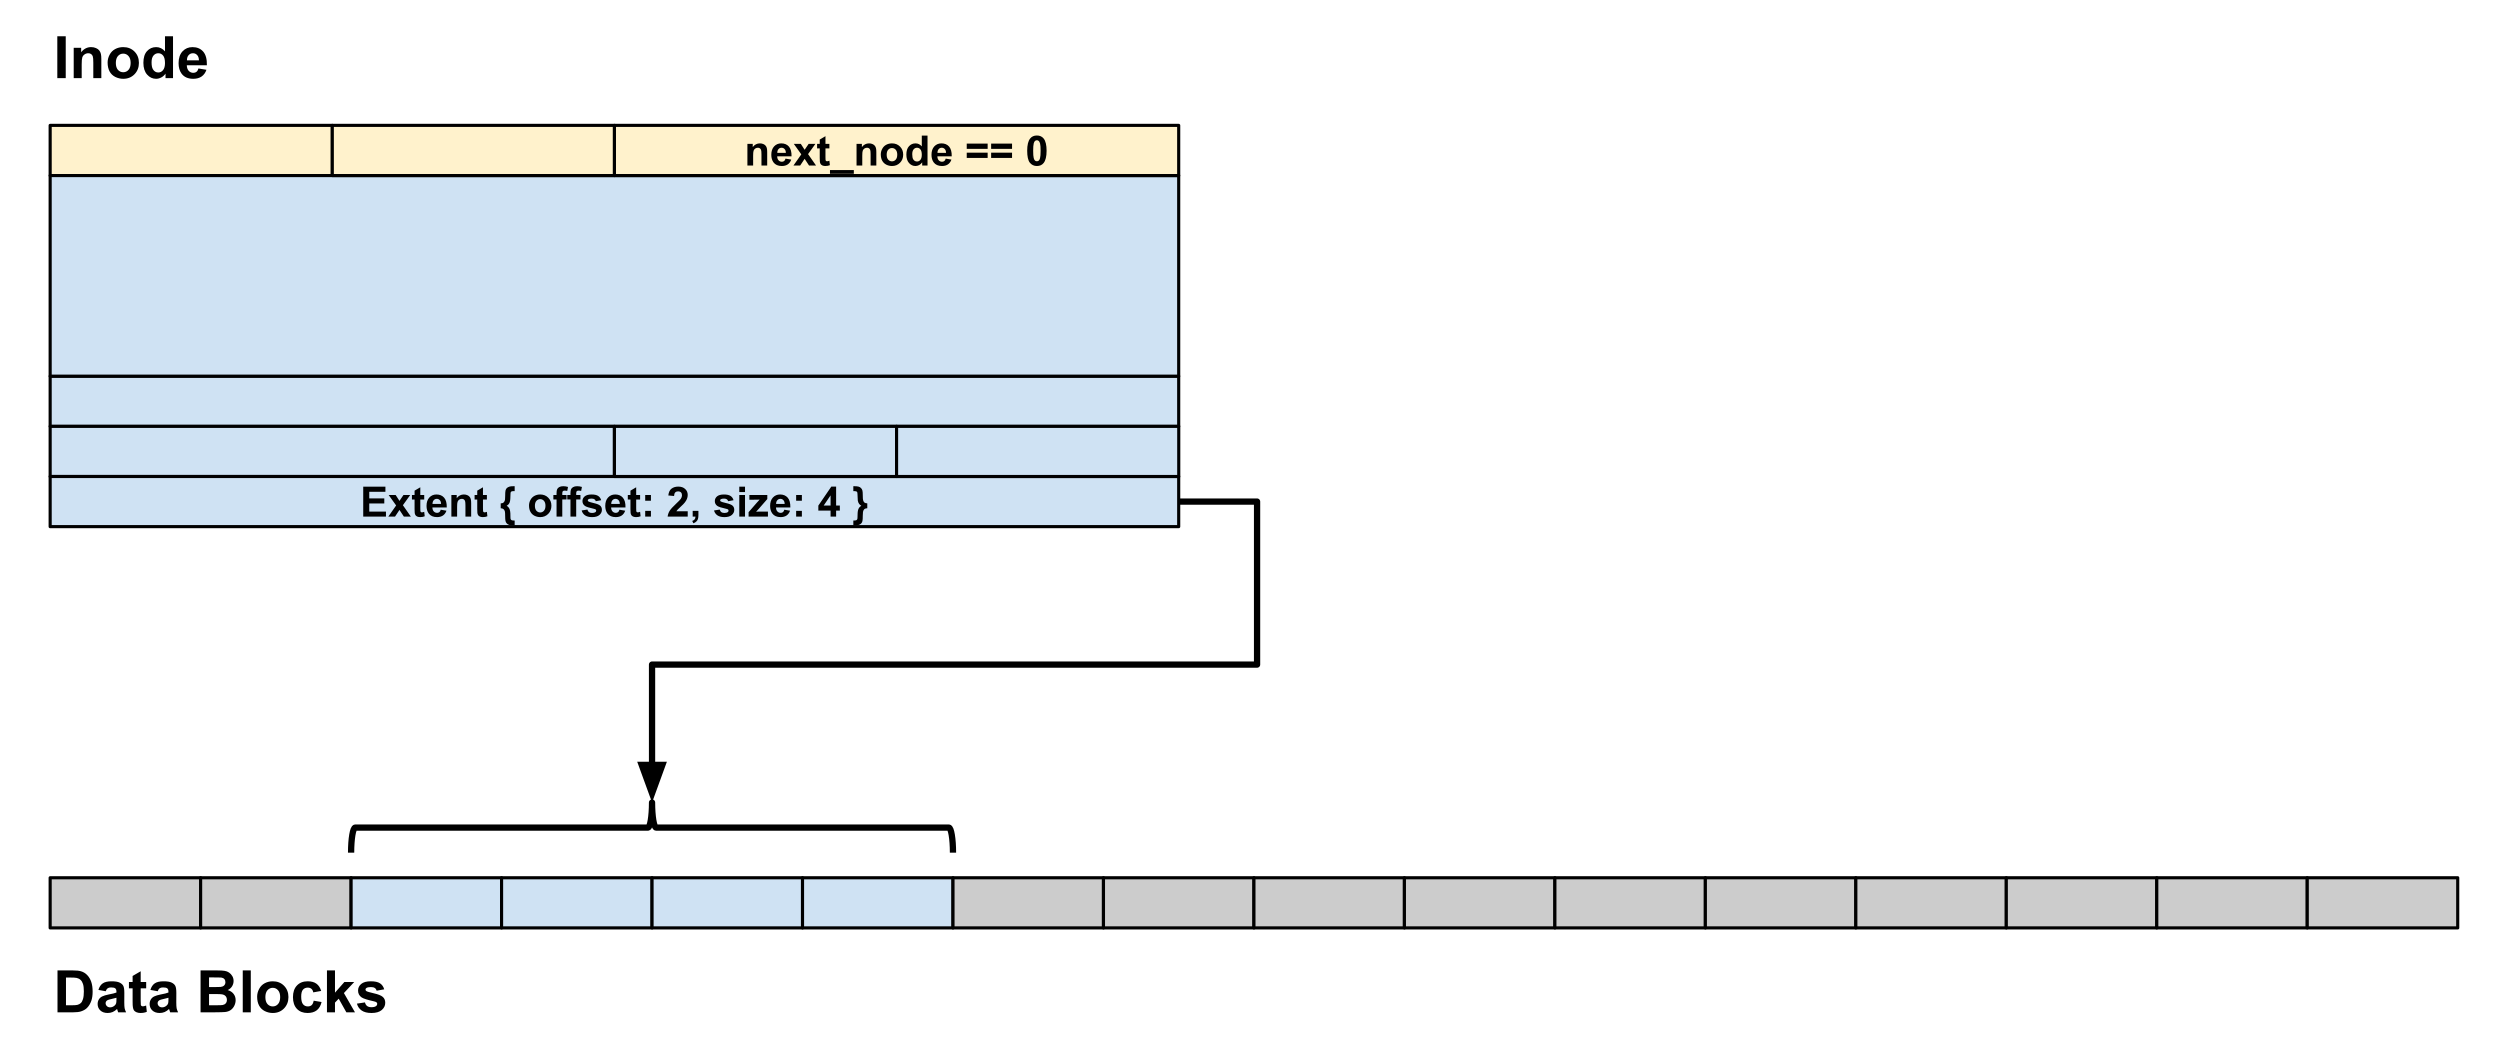
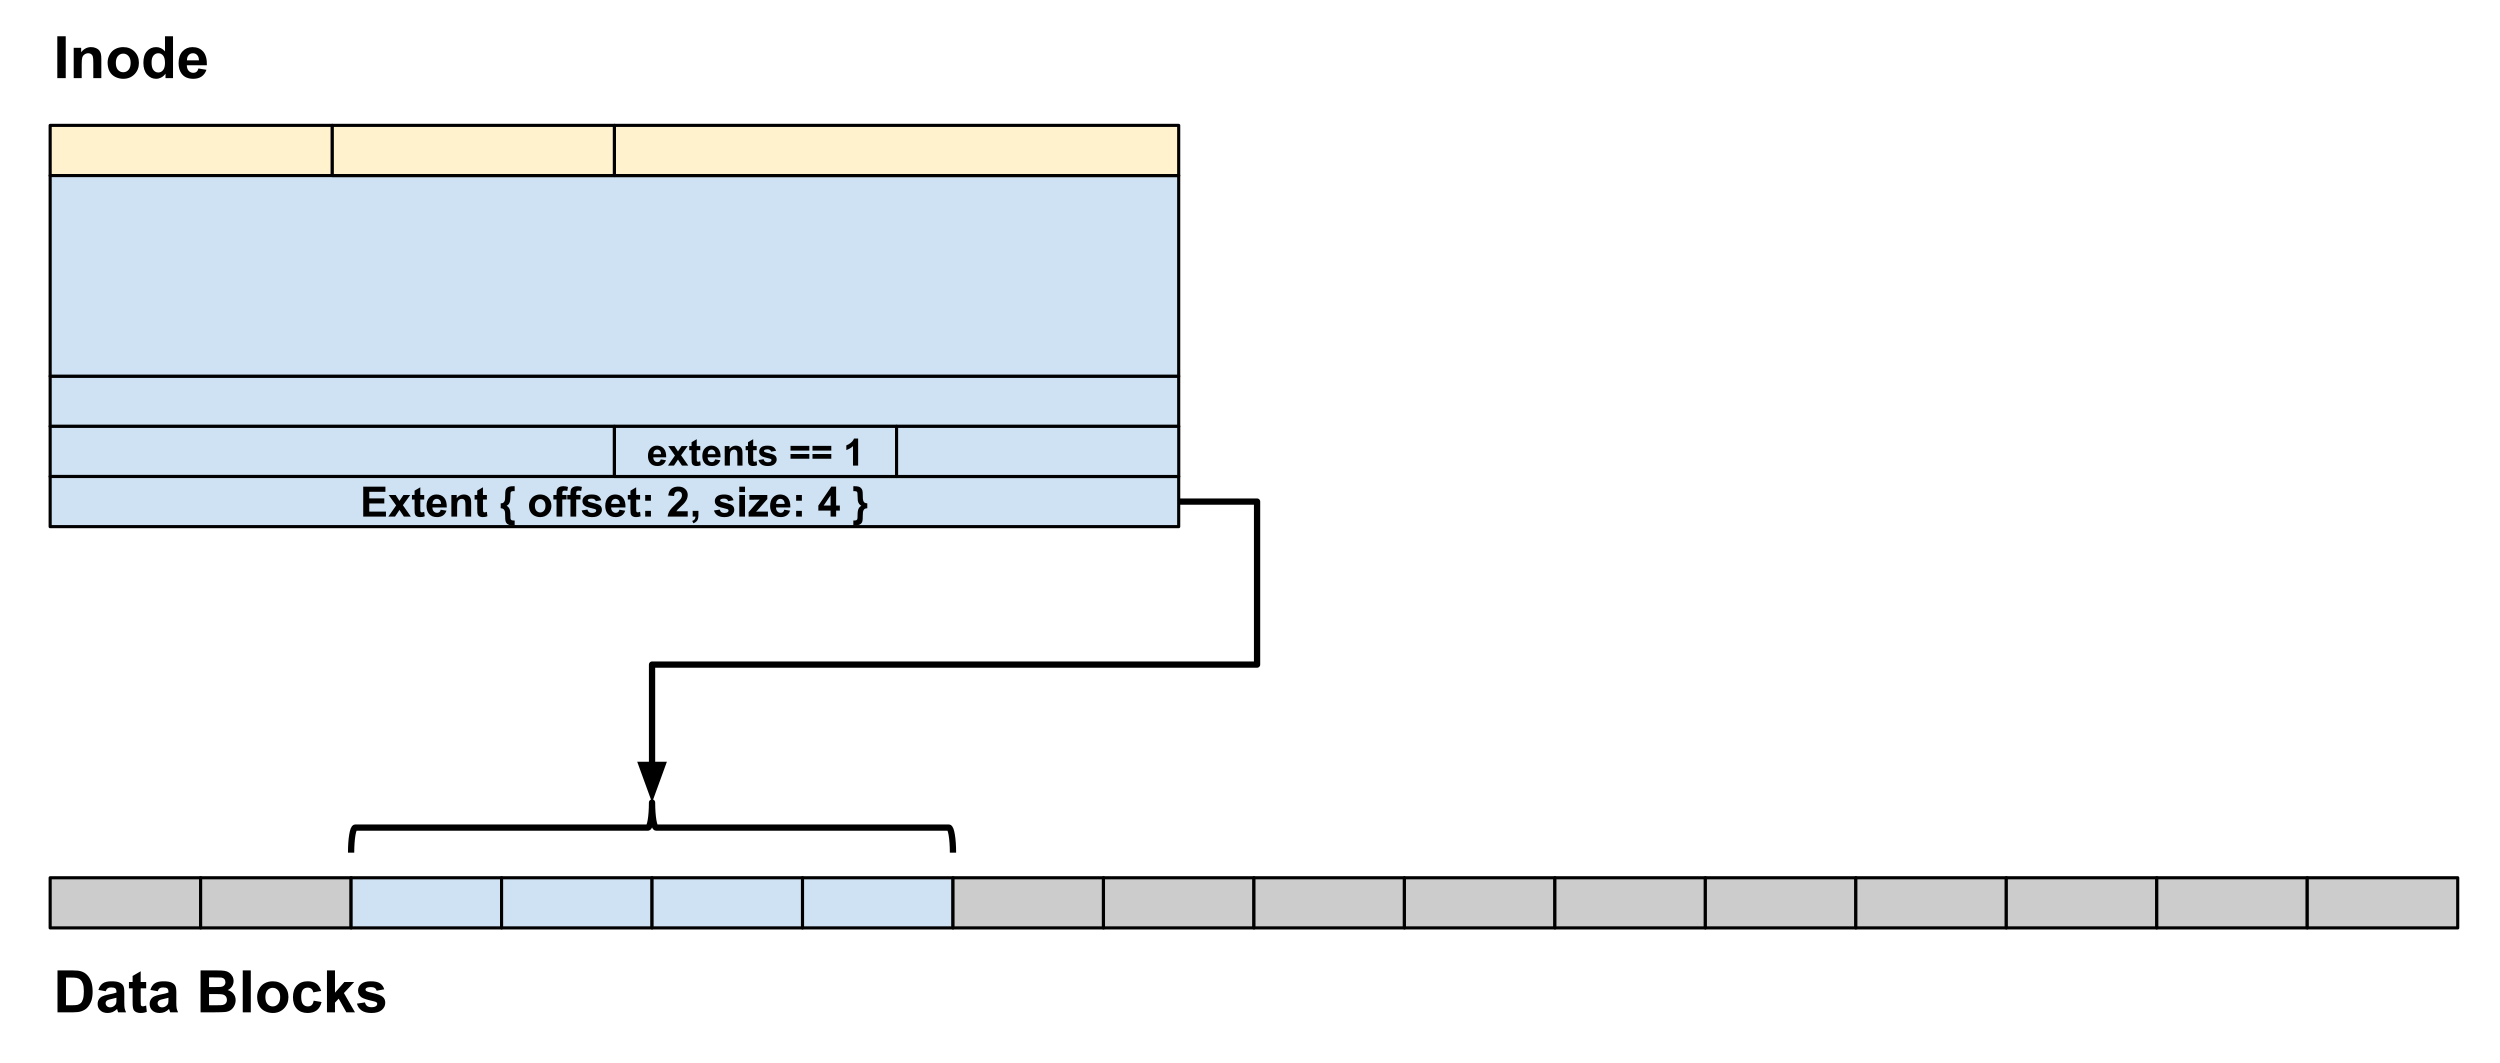
<svg xmlns="http://www.w3.org/2000/svg" version="1.1" viewBox="0.0 0.0 797.488 338.906" fill="none" stroke="none" stroke-linecap="square" stroke-miterlimit="10">
  <clipPath id="p.0">
    <path d="m0 0l797.488 0l0 338.906l-797.488 0l0 -338.906z" clip-rule="nonzero" />
  </clipPath>
  <g clip-path="url(#p.0)">
    <path fill="#000000" fill-opacity="0.0" d="m0 0l797.488 0l0 338.906l-797.488 0z" fill-rule="evenodd" />
    <path fill="#fff2cc" d="m16.0 40.0l90.016 0l0 16.0l-90.016 0z" fill-rule="evenodd" />
    <path stroke="#000000" stroke-width="1.0" stroke-linejoin="round" stroke-linecap="butt" d="m16.0 40.0l90.016 0l0 16.0l-90.016 0z" fill-rule="evenodd" />
    <path fill="#cfe2f3" d="m16.0 120.0l360.0 0l0 16.0l-360.0 0z" fill-rule="evenodd" />
    <path stroke="#000000" stroke-width="1.0" stroke-linejoin="round" stroke-linecap="butt" d="m16.0 120.0l360.0 0l0 16.0l-360.0 0z" fill-rule="evenodd" />
    <path fill="#cfe2f3" d="m16.0 56.0l360.0 0l0 64.0l-360.0 0z" fill-rule="evenodd" />
    <path stroke="#000000" stroke-width="1.0" stroke-linejoin="round" stroke-linecap="butt" d="m16.0 56.0l360.0 0l0 64.0l-360.0 0z" fill-rule="evenodd" />
    <path fill="#cfe2f3" d="m16.0 136.0l180.0 0l0 16.0l-180.0 0z" fill-rule="evenodd" />
    <path stroke="#000000" stroke-width="1.0" stroke-linejoin="round" stroke-linecap="butt" d="m16.0 136.0l180.0 0l0 16.0l-180.0 0z" fill-rule="evenodd" />
    <path fill="#cfe2f3" d="m16.0 152.0l360.0 0l0 16.0l-360.0 0z" fill-rule="evenodd" />
    <path stroke="#000000" stroke-width="1.0" stroke-linejoin="round" stroke-linecap="butt" d="m16.0 152.0l360.0 0l0 16.0l-360.0 0z" fill-rule="evenodd" />
    <path fill="#000000" d="m115.868 164.8l0 -9.547l7.078 0l0 1.625l-5.156 0l0 2.109l4.797 0l0 1.609l-4.797 0l0 2.594l5.328 0l0 1.609l-7.25 0zm7.999 0l2.5 -3.562l-2.391 -3.344l2.234 0l1.219 1.891l1.281 -1.891l2.156 0l-2.344 3.266l2.547 3.641l-2.234 0l-1.406 -2.141l-1.422 2.141l-2.141 0zm11.459 -6.906l0 1.453l-1.25 0l0 2.781q0 0.844 0.031 0.984q0.047 0.141 0.172 0.234q0.125 0.094 0.312 0.094q0.25 0 0.734 -0.172l0.156 1.422q-0.641 0.266 -1.453 0.266q-0.484 0 -0.891 -0.156q-0.391 -0.172 -0.578 -0.438q-0.188 -0.266 -0.266 -0.719q-0.047 -0.312 -0.047 -1.281l0 -3.016l-0.844 0l0 -1.453l0.844 0l0 -1.375l1.828 -1.078l0 2.453l1.25 0zm5.266 4.703l1.828 0.312q-0.344 1.0 -1.109 1.531q-0.766 0.516 -1.891 0.516q-1.812 0 -2.672 -1.172q-0.688 -0.953 -0.688 -2.391q0 -1.719 0.891 -2.688q0.906 -0.969 2.281 -0.969q1.547 0 2.438 1.016q0.891 1.016 0.844 3.125l-4.578 0q0.016 0.812 0.438 1.266q0.422 0.453 1.062 0.453q0.422 0 0.719 -0.234q0.297 -0.234 0.438 -0.766zm0.109 -1.844q-0.016 -0.797 -0.406 -1.203q-0.391 -0.422 -0.953 -0.422q-0.594 0 -0.984 0.438q-0.391 0.438 -0.391 1.188l2.734 0zm9.6 4.047l-1.828 0l0 -3.531q0 -1.109 -0.125 -1.438q-0.109 -0.328 -0.375 -0.516q-0.266 -0.188 -0.641 -0.188q-0.469 0 -0.859 0.266q-0.375 0.266 -0.516 0.703q-0.141 0.422 -0.141 1.578l0 3.125l-1.828 0l0 -6.906l1.703 0l0 1.016q0.906 -1.172 2.281 -1.172q0.609 0 1.109 0.219q0.5 0.219 0.75 0.562q0.266 0.328 0.359 0.766q0.109 0.422 0.109 1.219l0 4.297zm5.016 -6.906l0 1.453l-1.25 0l0 2.781q0 0.844 0.031 0.984q0.047 0.141 0.172 0.234q0.125 0.094 0.312 0.094q0.25 0 0.734 -0.172l0.156 1.422q-0.641 0.266 -1.453 0.266q-0.484 0 -0.891 -0.156q-0.391 -0.172 -0.578 -0.438q-0.188 -0.266 -0.266 -0.719q-0.047 -0.312 -0.047 -1.281l0 -3.016l-0.844 0l0 -1.453l0.844 0l0 -1.375l1.828 -1.078l0 2.453l1.25 0zm4.407 4.234l0 -1.562q0.469 -0.016 0.703 -0.125q0.25 -0.125 0.422 -0.406q0.188 -0.281 0.25 -0.688q0.047 -0.312 0.047 -1.094q0 -1.266 0.109 -1.766q0.125 -0.5 0.422 -0.797q0.312 -0.297 0.906 -0.484q0.391 -0.109 1.25 -0.109l0.344 0l0 1.562q-0.719 0 -0.938 0.078q-0.203 0.078 -0.297 0.25q-0.094 0.156 -0.094 0.562q0 0.406 -0.062 1.562q-0.031 0.641 -0.172 1.047q-0.125 0.391 -0.344 0.656q-0.203 0.25 -0.641 0.531q0.375 0.219 0.609 0.516q0.25 0.297 0.375 0.719q0.141 0.422 0.188 1.141q0.031 1.078 0.031 1.375q0 0.438 0.109 0.594q0.109 0.172 0.312 0.266q0.219 0.094 0.922 0.094l0 1.562l-0.344 0q-0.875 0 -1.344 -0.141q-0.469 -0.141 -0.797 -0.469q-0.328 -0.328 -0.438 -0.812q-0.109 -0.469 -0.109 -1.5q0 -1.203 -0.094 -1.562q-0.156 -0.516 -0.453 -0.734q-0.281 -0.234 -0.875 -0.266zm9.03 -0.875q0 -0.922 0.453 -1.766q0.453 -0.859 1.266 -1.297q0.828 -0.453 1.844 -0.453q1.562 0 2.562 1.016q1.016 1.016 1.016 2.578q0 1.562 -1.016 2.594q-1.016 1.031 -2.547 1.031q-0.953 0 -1.812 -0.422q-0.859 -0.438 -1.312 -1.266q-0.453 -0.828 -0.453 -2.016zm1.875 0.094q0 1.031 0.484 1.578q0.5 0.547 1.203 0.547q0.719 0 1.203 -0.547q0.484 -0.547 0.484 -1.594q0 -1.016 -0.484 -1.562q-0.484 -0.547 -1.203 -0.547q-0.703 0 -1.203 0.547q-0.484 0.547 -0.484 1.578zm5.891 -3.453l1.016 0l0 -0.531q0 -0.859 0.188 -1.281q0.188 -0.438 0.672 -0.703q0.5 -0.281 1.266 -0.281q0.781 0 1.531 0.234l-0.25 1.281q-0.438 -0.109 -0.844 -0.109q-0.391 0 -0.562 0.188q-0.172 0.188 -0.172 0.703l0 0.5l1.359 0l0 1.438l-1.359 0l0 5.469l-1.828 0l0 -5.469l-1.016 0l0 -1.438zm4.438 0l1.016 0l0 -0.531q0 -0.859 0.188 -1.281q0.188 -0.438 0.672 -0.703q0.5 -0.281 1.266 -0.281q0.781 0 1.531 0.234l-0.25 1.281q-0.438 -0.109 -0.844 -0.109q-0.391 0 -0.562 0.188q-0.172 0.188 -0.172 0.703l0 0.5l1.359 0l0 1.438l-1.359 0l0 5.469l-1.828 0l0 -5.469l-1.016 0l0 -1.438zm4.595 4.938l1.828 -0.281q0.125 0.531 0.484 0.812q0.359 0.266 1.0 0.266q0.703 0 1.062 -0.25q0.25 -0.188 0.25 -0.484q0 -0.219 -0.141 -0.359q-0.125 -0.125 -0.609 -0.234q-2.203 -0.484 -2.797 -0.891q-0.828 -0.562 -0.828 -1.562q0 -0.891 0.703 -1.5q0.719 -0.609 2.203 -0.609q1.422 0 2.109 0.469q0.703 0.453 0.953 1.359l-1.719 0.312q-0.109 -0.406 -0.422 -0.609q-0.312 -0.219 -0.891 -0.219q-0.719 0 -1.031 0.203q-0.203 0.141 -0.203 0.359q0 0.203 0.188 0.344q0.234 0.172 1.688 0.516q1.469 0.328 2.062 0.812q0.562 0.484 0.562 1.359q0 0.953 -0.797 1.641q-0.781 0.672 -2.344 0.672q-1.406 0 -2.234 -0.562q-0.828 -0.578 -1.078 -1.562zm12.053 -0.234l1.828 0.312q-0.344 1.0 -1.109 1.531q-0.766 0.516 -1.891 0.516q-1.812 0 -2.672 -1.172q-0.688 -0.953 -0.688 -2.391q0 -1.719 0.891 -2.688q0.906 -0.969 2.281 -0.969q1.547 0 2.438 1.016q0.891 1.016 0.844 3.125l-4.578 0q0.016 0.812 0.438 1.266q0.422 0.453 1.062 0.453q0.422 0 0.719 -0.234q0.297 -0.234 0.438 -0.766zm0.109 -1.844q-0.016 -0.797 -0.406 -1.203q-0.391 -0.422 -0.953 -0.422q-0.594 0 -0.984 0.438q-0.391 0.438 -0.391 1.188l2.734 0zm6.475 -2.859l0 1.453l-1.25 0l0 2.781q0 0.844 0.031 0.984q0.047 0.141 0.172 0.234q0.125 0.094 0.312 0.094q0.25 0 0.734 -0.172l0.156 1.422q-0.641 0.266 -1.453 0.266q-0.484 0 -0.891 -0.156q-0.391 -0.172 -0.578 -0.438q-0.188 -0.266 -0.266 -0.719q-0.047 -0.312 -0.047 -1.281l0 -3.016l-0.844 0l0 -1.453l0.844 0l0 -1.375l1.828 -1.078l0 2.453l1.25 0zm1.626 1.828l0 -1.828l1.828 0l0 1.828l-1.828 0zm0 5.078l0 -1.828l1.828 0l0 1.828l-1.828 0zm13.563 -1.703l0 1.703l-6.406 0q0.109 -0.969 0.625 -1.828q0.531 -0.859 2.062 -2.281q1.234 -1.156 1.516 -1.562q0.375 -0.562 0.375 -1.125q0 -0.609 -0.328 -0.938q-0.328 -0.328 -0.906 -0.328q-0.578 0 -0.922 0.344q-0.328 0.344 -0.375 1.141l-1.828 -0.172q0.156 -1.516 1.016 -2.172q0.859 -0.656 2.156 -0.656q1.406 0 2.203 0.766q0.812 0.75 0.812 1.891q0 0.641 -0.234 1.234q-0.219 0.578 -0.719 1.203q-0.328 0.438 -1.203 1.234q-0.859 0.781 -1.094 1.047q-0.234 0.25 -0.375 0.5l3.625 0zm1.584 -0.125l1.828 0l0 1.312q0 0.781 -0.141 1.234q-0.125 0.469 -0.516 0.828q-0.375 0.375 -0.953 0.578l-0.359 -0.75q0.547 -0.188 0.781 -0.516q0.234 -0.312 0.25 -0.859l-0.891 0l0 -1.828zm6.812 -0.141l1.828 -0.281q0.125 0.531 0.484 0.812q0.359 0.266 1.0 0.266q0.703 0 1.062 -0.25q0.25 -0.188 0.25 -0.484q0 -0.219 -0.141 -0.359q-0.125 -0.125 -0.609 -0.234q-2.203 -0.484 -2.797 -0.891q-0.828 -0.562 -0.828 -1.562q0 -0.891 0.703 -1.5q0.719 -0.609 2.203 -0.609q1.422 0 2.109 0.469q0.703 0.453 0.953 1.359l-1.719 0.312q-0.109 -0.406 -0.422 -0.609q-0.312 -0.219 -0.891 -0.219q-0.719 0 -1.031 0.203q-0.203 0.141 -0.203 0.359q0 0.203 0.188 0.344q0.234 0.172 1.688 0.516q1.469 0.328 2.062 0.812q0.562 0.484 0.562 1.359q0 0.953 -0.797 1.641q-0.781 0.672 -2.344 0.672q-1.406 0 -2.234 -0.562q-0.828 -0.578 -1.078 -1.562zm8.053 -5.875l0 -1.703l1.828 0l0 1.703l-1.828 0zm0 7.844l0 -6.906l1.828 0l0 6.906l-1.828 0zm2.969 0l0 -1.422l2.594 -2.984q0.641 -0.719 0.938 -1.031q-0.312 0.016 -0.828 0.031l-2.453 0.016l0 -1.516l5.719 0l0 1.297l-2.641 3.031l-0.938 1.016q0.766 -0.047 0.953 -0.047l2.828 0l0 1.609l-6.172 0zm11.398 -2.203l1.828 0.312q-0.344 1.0 -1.109 1.531q-0.766 0.516 -1.891 0.516q-1.812 0 -2.672 -1.172q-0.688 -0.953 -0.688 -2.391q0 -1.719 0.891 -2.688q0.906 -0.969 2.281 -0.969q1.547 0 2.438 1.016q0.891 1.016 0.844 3.125l-4.578 0q0.016 0.812 0.438 1.266q0.422 0.453 1.062 0.453q0.422 0 0.719 -0.234q0.297 -0.234 0.438 -0.766zm0.109 -1.844q-0.016 -0.797 -0.406 -1.203q-0.391 -0.422 -0.953 -0.422q-0.594 0 -0.984 0.438q-0.391 0.438 -0.391 1.188l2.734 0zm3.662 -1.031l0 -1.828l1.828 0l0 1.828l-1.828 0zm0 5.078l0 -1.828l1.828 0l0 1.828l-1.828 0zm10.985 0l0 -1.922l-3.906 0l0 -1.594l4.141 -6.062l1.531 0l0 6.047l1.188 0l0 1.609l-1.188 0l0 1.922l-1.766 0zm0 -3.531l0 -3.25l-2.203 3.25l2.203 0zm11.709 0.859q-0.484 0.031 -0.734 0.156q-0.234 0.109 -0.406 0.391q-0.172 0.266 -0.234 0.688q-0.062 0.312 -0.062 1.078q0 1.266 -0.109 1.766q-0.109 0.5 -0.422 0.797q-0.297 0.312 -0.891 0.484q-0.406 0.125 -1.25 0.125l-0.344 0l0 -1.562q0.688 0 0.906 -0.094q0.219 -0.094 0.312 -0.266q0.109 -0.156 0.109 -0.562q0 -0.391 0.047 -1.5q0.047 -0.688 0.188 -1.094q0.141 -0.406 0.375 -0.688q0.234 -0.281 0.609 -0.5q-0.484 -0.312 -0.703 -0.609q-0.312 -0.422 -0.422 -1.094q-0.062 -0.453 -0.094 -2.0q-0.016 -0.484 -0.094 -0.641q-0.078 -0.172 -0.297 -0.25q-0.203 -0.094 -0.938 -0.094l0 -1.562l0.344 0q0.875 0 1.344 0.141q0.469 0.125 0.781 0.469q0.328 0.328 0.438 0.812q0.109 0.469 0.109 1.5q0 1.188 0.109 1.547q0.141 0.516 0.422 0.75q0.297 0.219 0.906 0.25l0 1.562z" fill-rule="nonzero" />
    <path fill="#fff2cc" d="m106.0 40.0l90.016 0l0 16.0l-90.016 0z" fill-rule="evenodd" />
    <path stroke="#000000" stroke-width="1.0" stroke-linejoin="round" stroke-linecap="butt" d="m106.0 40.0l90.016 0l0 16.0l-90.016 0z" fill-rule="evenodd" />
    <path fill="#fff2cc" d="m196.0 40.0l180.0 0l0 16.0l-180.0 0z" fill-rule="evenodd" />
    <path stroke="#000000" stroke-width="1.0" stroke-linejoin="round" stroke-linecap="butt" d="m196.0 40.0l180.0 0l0 16.0l-180.0 0z" fill-rule="evenodd" />
-     <path fill="#000000" d="m244.731 52.8l-1.828 0l0 -3.531q0 -1.109 -0.125 -1.438q-0.109 -0.328 -0.375 -0.516q-0.266 -0.188 -0.641 -0.188q-0.469 0 -0.859 0.266q-0.375 0.266 -0.516 0.703q-0.141 0.422 -0.141 1.578l0 3.125l-1.828 0l0 -6.906l1.703 0l0 1.016q0.906 -1.172 2.281 -1.172q0.609 0 1.109 0.219q0.5 0.219 0.75 0.562q0.266 0.328 0.359 0.766q0.109 0.422 0.109 1.219l0 4.297zm5.844 -2.203l1.828 0.312q-0.344 1.0 -1.109 1.531q-0.766 0.516 -1.891 0.516q-1.812 0 -2.672 -1.172q-0.688 -0.953 -0.688 -2.391q0 -1.719 0.891 -2.688q0.906 -0.969 2.281 -0.969q1.547 0 2.438 1.016q0.891 1.016 0.844 3.125l-4.578 0q0.016 0.812 0.438 1.266q0.422 0.453 1.062 0.453q0.422 0 0.719 -0.234q0.297 -0.234 0.438 -0.766zm0.109 -1.844q-0.016 -0.797 -0.406 -1.203q-0.391 -0.422 -0.953 -0.422q-0.594 0 -0.984 0.438q-0.391 0.438 -0.391 1.188l2.734 0zm2.428 4.047l2.5 -3.562l-2.391 -3.344l2.234 0l1.219 1.891l1.281 -1.891l2.156 0l-2.344 3.266l2.547 3.641l-2.234 0l-1.406 -2.141l-1.422 2.141l-2.141 0zm11.459 -6.906l0 1.453l-1.25 0l0 2.781q0 0.844 0.031 0.984q0.047 0.141 0.172 0.234q0.125 0.094 0.312 0.094q0.25 0 0.734 -0.172l0.156 1.422q-0.641 0.266 -1.453 0.266q-0.484 0 -0.891 -0.156q-0.391 -0.172 -0.578 -0.438q-0.188 -0.266 -0.266 -0.719q-0.047 -0.312 -0.047 -1.281l0 -3.016l-0.844 0l0 -1.453l0.844 0l0 -1.375l1.828 -1.078l0 2.453l1.25 0zm0.188 9.547l0 -1.188l7.609 0l0 1.188l-7.609 0zm14.787 -2.641l-1.828 0l0 -3.531q0 -1.109 -0.125 -1.438q-0.109 -0.328 -0.375 -0.516q-0.266 -0.188 -0.641 -0.188q-0.469 0 -0.859 0.266q-0.375 0.266 -0.516 0.703q-0.141 0.422 -0.141 1.578l0 3.125l-1.828 0l0 -6.906l1.703 0l0 1.016q0.906 -1.172 2.281 -1.172q0.609 0 1.109 0.219q0.5 0.219 0.75 0.562q0.266 0.328 0.359 0.766q0.109 0.422 0.109 1.219l0 4.297zm1.423 -3.547q0 -0.922 0.453 -1.766q0.453 -0.859 1.266 -1.297q0.828 -0.453 1.844 -0.453q1.562 0 2.562 1.016q1.016 1.016 1.016 2.578q0 1.562 -1.016 2.594q-1.016 1.031 -2.547 1.031q-0.953 0 -1.812 -0.422q-0.859 -0.438 -1.312 -1.266q-0.453 -0.828 -0.453 -2.016zm1.875 0.094q0 1.031 0.484 1.578q0.5 0.547 1.203 0.547q0.719 0 1.203 -0.547q0.484 -0.547 0.484 -1.594q0 -1.016 -0.484 -1.562q-0.484 -0.547 -1.203 -0.547q-0.703 0 -1.203 0.547q-0.484 0.547 -0.484 1.578zm13.032 3.453l-1.703 0l0 -1.016q-0.422 0.594 -1.0 0.891q-0.578 0.281 -1.156 0.281q-1.188 0 -2.047 -0.953q-0.844 -0.969 -0.844 -2.688q0 -1.75 0.828 -2.656q0.828 -0.922 2.094 -0.922q1.156 0 2.0 0.953l0 -3.438l1.828 0l0 9.547zm-4.875 -3.609q0 1.109 0.297 1.609q0.438 0.719 1.234 0.719q0.641 0 1.078 -0.531q0.438 -0.547 0.438 -1.609q0 -1.203 -0.438 -1.719q-0.422 -0.531 -1.094 -0.531q-0.641 0 -1.078 0.516q-0.438 0.516 -0.438 1.547zm10.673 1.406l1.828 0.312q-0.344 1.0 -1.109 1.531q-0.766 0.516 -1.891 0.516q-1.812 0 -2.672 -1.172q-0.688 -0.953 -0.688 -2.391q0 -1.719 0.891 -2.688q0.906 -0.969 2.281 -0.969q1.547 0 2.438 1.016q0.891 1.016 0.844 3.125l-4.578 0q0.016 0.812 0.438 1.266q0.422 0.453 1.062 0.453q0.422 0 0.719 -0.234q0.297 -0.234 0.438 -0.766zm0.109 -1.844q-0.016 -0.797 -0.406 -1.203q-0.391 -0.422 -0.953 -0.422q-0.594 0 -0.984 0.438q-0.391 0.438 -0.391 1.188l2.734 0zm6.6 -1.266l0 -1.672l6.672 0l0 1.672l-6.672 0zm0 2.891l0 -1.688l6.672 0l0 1.688l-6.672 0zm7.783 -2.891l0 -1.672l6.672 0l0 1.672l-6.672 0zm0 2.891l0 -1.688l6.672 0l0 1.688l-6.672 0zm14.596 -7.156q1.391 0 2.172 0.984q0.922 1.172 0.922 3.891q0 2.703 -0.938 3.891q-0.766 0.969 -2.156 0.969q-1.391 0 -2.25 -1.062q-0.844 -1.078 -0.844 -3.812q0 -2.703 0.938 -3.891q0.766 -0.969 2.156 -0.969zm0 1.516q-0.328 0 -0.594 0.219q-0.25 0.203 -0.406 0.75q-0.188 0.703 -0.188 2.391q0 1.672 0.172 2.312q0.172 0.625 0.422 0.828q0.266 0.203 0.594 0.203q0.328 0 0.594 -0.203q0.266 -0.219 0.406 -0.766q0.188 -0.703 0.188 -2.375q0 -1.688 -0.172 -2.312q-0.172 -0.625 -0.438 -0.828q-0.25 -0.219 -0.578 -0.219z" fill-rule="nonzero" />
    <path fill="#cfe2f3" d="m196.0 136.0l90.016 0l0 16.0l-90.016 0z" fill-rule="evenodd" />
    <path stroke="#000000" stroke-width="1.0" stroke-linejoin="round" stroke-linecap="butt" d="m196.0 136.0l90.016 0l0 16.0l-90.016 0z" fill-rule="evenodd" />
+     <path fill="#000000" d="m210.789 146.536l1.641 0.281q-0.312 0.906 -1.0 1.375q-0.688 0.469 -1.703 0.469q-1.625 0 -2.406 -1.062q-0.625 -0.844 -0.625 -2.141q0 -1.547 0.812 -2.422q0.812 -0.875 2.047 -0.875q1.391 0 2.188 0.922q0.812 0.906 0.766 2.797l-4.125 0q0.031 0.734 0.406 1.141q0.375 0.406 0.953 0.406q0.375 0 0.641 -0.203q0.266 -0.219 0.406 -0.688zm0.094 -1.656q-0.016 -0.719 -0.375 -1.094q-0.344 -0.375 -0.859 -0.375q-0.531 0 -0.891 0.391q-0.344 0.406 -0.344 1.078l2.469 0zm2.189 3.641l2.234 -3.203l-2.141 -3.016l2.0 0l1.109 1.703l1.156 -1.703l1.938 0l-2.109 2.938l2.297 3.281l-2.016 0l-1.266 -1.922l-1.281 1.922l-1.922 0zm10.314 -6.219l0 1.312l-1.125 0l0 2.5q0 0.766 0.031 0.891q0.031 0.125 0.141 0.219q0.125 0.078 0.281 0.078q0.234 0 0.656 -0.172l0.141 1.281q-0.562 0.25 -1.297 0.25q-0.438 0 -0.797 -0.141q-0.359 -0.156 -0.531 -0.391q-0.156 -0.25 -0.234 -0.641q-0.047 -0.297 -0.047 -1.172l0 -2.703l-0.75 0l0 -1.312l0.75 0l0 -1.234l1.656 -0.969l0 2.203l1.125 0zm4.746 4.234l1.641 0.281q-0.312 0.906 -1.0 1.375q-0.688 0.469 -1.703 0.469q-1.625 0 -2.406 -1.062q-0.625 -0.844 -0.625 -2.141q0 -1.547 0.812 -2.422q0.812 -0.875 2.047 -0.875q1.391 0 2.188 0.922q0.812 0.906 0.766 2.797l-4.125 0q0.031 0.734 0.406 1.141q0.375 0.406 0.953 0.406q0.375 0 0.641 -0.203q0.266 -0.219 0.406 -0.688zm0.094 -1.656q-0.016 -0.719 -0.375 -1.094q-0.344 -0.375 -0.859 -0.375q-0.531 0 -0.891 0.391q-0.344 0.406 -0.344 1.078l2.469 0zm8.627 3.641l-1.641 0l0 -3.172q0 -1.016 -0.109 -1.312q-0.094 -0.297 -0.344 -0.453q-0.234 -0.172 -0.562 -0.172q-0.438 0 -0.781 0.234q-0.328 0.234 -0.453 0.625q-0.125 0.391 -0.125 1.438l0 2.812l-1.656 0l0 -6.219l1.531 0l0 0.906q0.812 -1.047 2.062 -1.047q0.531 0 0.984 0.203q0.453 0.188 0.688 0.5q0.234 0.297 0.312 0.688q0.094 0.375 0.094 1.094l0 3.875zm4.533 -6.219l0 1.312l-1.125 0l0 2.5q0 0.766 0.031 0.891q0.031 0.125 0.141 0.219q0.125 0.078 0.281 0.078q0.234 0 0.656 -0.172l0.141 1.281q-0.562 0.25 -1.297 0.25q-0.438 0 -0.797 -0.141q-0.359 -0.156 -0.531 -0.391q-0.156 -0.25 -0.234 -0.641q-0.047 -0.297 -0.047 -1.172l0 -2.703l-0.75 0l0 -1.312l0.75 0l0 -1.234l1.656 -0.969l0 2.203l1.125 0zm0.559 4.438l1.656 -0.25q0.109 0.484 0.422 0.734q0.328 0.25 0.906 0.25q0.641 0 0.953 -0.234q0.219 -0.172 0.219 -0.438q0 -0.188 -0.109 -0.312q-0.125 -0.125 -0.547 -0.219q-2.0 -0.438 -2.531 -0.797q-0.734 -0.516 -0.734 -1.406q0 -0.812 0.625 -1.359q0.641 -0.547 1.984 -0.547q1.281 0 1.906 0.422q0.625 0.406 0.859 1.219l-1.562 0.281q-0.094 -0.359 -0.375 -0.547q-0.281 -0.203 -0.797 -0.203q-0.641 0 -0.922 0.188q-0.188 0.125 -0.188 0.328q0 0.188 0.156 0.312q0.219 0.156 1.531 0.453q1.328 0.297 1.844 0.734q0.516 0.438 0.516 1.219q0 0.859 -0.719 1.484q-0.703 0.609 -2.109 0.609q-1.266 0 -2.016 -0.516q-0.734 -0.516 -0.969 -1.406zm10.227 -3.0l0 -1.516l6.0 0l0 1.516l-6.0 0zm0 2.594l0 -1.516l6.0 0l0 1.516l-6.0 0zm7.008 -2.594l0 -1.516l6.0 0l0 1.516l-6.0 0zm0 2.594l0 -1.516l6.0 0l0 1.516l-6.0 0zm14.561 2.188l-1.641 0l0 -6.203q-0.906 0.844 -2.125 1.25l0 -1.5q0.641 -0.203 1.391 -0.797q0.766 -0.594 1.047 -1.375l1.328 0l0 8.625z" fill-rule="nonzero" />
    <path fill="#cfe2f3" d="m286.0 136.0l90.016 0l0 16.0l-90.016 0z" fill-rule="evenodd" />
    <path stroke="#000000" stroke-width="1.0" stroke-linejoin="round" stroke-linecap="butt" d="m286.0 136.0l90.016 0l0 16.0l-90.016 0z" fill-rule="evenodd" />
    <path fill="#cccccc" d="m16.0 280.0l48.0 0l0 16.0l-48.0 0z" fill-rule="evenodd" />
    <path stroke="#000000" stroke-width="1.0" stroke-linejoin="round" stroke-linecap="butt" d="m16.0 280.0l48.0 0l0 16.0l-48.0 0z" fill-rule="evenodd" />
    <path fill="#cccccc" d="m64.0 280.0l48.0 0l0 16.0l-48.0 0z" fill-rule="evenodd" />
    <path stroke="#000000" stroke-width="1.0" stroke-linejoin="round" stroke-linecap="butt" d="m64.0 280.0l48.0 0l0 16.0l-48.0 0z" fill-rule="evenodd" />
    <path fill="#cfe2f3" d="m112.0 280.0l48.0 0l0 16.0l-48.0 0z" fill-rule="evenodd" />
    <path stroke="#000000" stroke-width="1.0" stroke-linejoin="round" stroke-linecap="butt" d="m112.0 280.0l48.0 0l0 16.0l-48.0 0z" fill-rule="evenodd" />
    <path fill="#cfe2f3" d="m160.0 280.0l48.0 0l0 16.0l-48.0 0z" fill-rule="evenodd" />
    <path stroke="#000000" stroke-width="1.0" stroke-linejoin="round" stroke-linecap="butt" d="m160.0 280.0l48.0 0l0 16.0l-48.0 0z" fill-rule="evenodd" />
    <path fill="#cfe2f3" d="m208.0 280.0l48.0 0l0 16.0l-48.0 0z" fill-rule="evenodd" />
    <path stroke="#000000" stroke-width="1.0" stroke-linejoin="round" stroke-linecap="butt" d="m208.0 280.0l48.0 0l0 16.0l-48.0 0z" fill-rule="evenodd" />
    <path fill="#cfe2f3" d="m256.0 280.0l48.0 0l0 16.0l-48.0 0z" fill-rule="evenodd" />
    <path stroke="#000000" stroke-width="1.0" stroke-linejoin="round" stroke-linecap="butt" d="m256.0 280.0l48.0 0l0 16.0l-48.0 0z" fill-rule="evenodd" />
    <path fill="#cccccc" d="m304.0 280.0l48.0 0l0 16.0l-48.0 0z" fill-rule="evenodd" />
    <path stroke="#000000" stroke-width="1.0" stroke-linejoin="round" stroke-linecap="butt" d="m304.0 280.0l48.0 0l0 16.0l-48.0 0z" fill-rule="evenodd" />
    <path fill="#cccccc" d="m352.0 280.0l48.0 0l0 16.0l-48.0 0z" fill-rule="evenodd" />
    <path stroke="#000000" stroke-width="1.0" stroke-linejoin="round" stroke-linecap="butt" d="m352.0 280.0l48.0 0l0 16.0l-48.0 0z" fill-rule="evenodd" />
    <path fill="#cccccc" d="m400.0 280.0l48.0 0l0 16.0l-48.0 0z" fill-rule="evenodd" />
    <path stroke="#000000" stroke-width="1.0" stroke-linejoin="round" stroke-linecap="butt" d="m400.0 280.0l48.0 0l0 16.0l-48.0 0z" fill-rule="evenodd" />
    <path fill="#cccccc" d="m448.0 280.0l48.0 0l0 16.0l-48.0 0z" fill-rule="evenodd" />
    <path stroke="#000000" stroke-width="1.0" stroke-linejoin="round" stroke-linecap="butt" d="m448.0 280.0l48.0 0l0 16.0l-48.0 0z" fill-rule="evenodd" />
    <path fill="#cccccc" d="m496.0 280.0l48.0 0l0 16.0l-48.0 0z" fill-rule="evenodd" />
    <path stroke="#000000" stroke-width="1.0" stroke-linejoin="round" stroke-linecap="butt" d="m496.0 280.0l48.0 0l0 16.0l-48.0 0z" fill-rule="evenodd" />
    <path fill="#cccccc" d="m544.0 280.0l48.0 0l0 16.0l-48.0 0z" fill-rule="evenodd" />
    <path stroke="#000000" stroke-width="1.0" stroke-linejoin="round" stroke-linecap="butt" d="m544.0 280.0l48.0 0l0 16.0l-48.0 0z" fill-rule="evenodd" />
    <path fill="#cccccc" d="m592.0 280.0l48.0 0l0 16.0l-48.0 0z" fill-rule="evenodd" />
    <path stroke="#000000" stroke-width="1.0" stroke-linejoin="round" stroke-linecap="butt" d="m592.0 280.0l48.0 0l0 16.0l-48.0 0z" fill-rule="evenodd" />
    <path fill="#cccccc" d="m640.0 280.0l48.0 0l0 16.0l-48.0 0z" fill-rule="evenodd" />
    <path stroke="#000000" stroke-width="1.0" stroke-linejoin="round" stroke-linecap="butt" d="m640.0 280.0l48.0 0l0 16.0l-48.0 0z" fill-rule="evenodd" />
    <path fill="#cccccc" d="m688.0 280.0l48.0 0l0 16.0l-48.0 0z" fill-rule="evenodd" />
    <path stroke="#000000" stroke-width="1.0" stroke-linejoin="round" stroke-linecap="butt" d="m688.0 280.0l48.0 0l0 16.0l-48.0 0z" fill-rule="evenodd" />
    <path fill="#cccccc" d="m736.0 280.0l48.0 0l0 16.0l-48.0 0z" fill-rule="evenodd" />
    <path stroke="#000000" stroke-width="1.0" stroke-linejoin="round" stroke-linecap="butt" d="m736.0 280.0l48.0 0l0 16.0l-48.0 0z" fill-rule="evenodd" />
    <path fill="#000000" fill-opacity="0.0" d="m112.0 272.0c0 -4.418 0.597 -8.0 1.333 -8.0l93.333 0c0.736 0 1.333 -3.582 1.333 -8.0l0 0c0 4.418 0.597 8.0 1.333 8.0l93.333 0l0 0c0.736 0 1.333 3.582 1.333 8.0z" fill-rule="evenodd" />
    <path fill="#000000" fill-opacity="0.0" d="m112.0 272.0c0 -4.418 0.597 -8.0 1.333 -8.0l93.333 0c0.736 0 1.333 -3.582 1.333 -8.0l0 0c0 4.418 0.597 8.0 1.333 8.0l93.333 0l0 0c0.736 0 1.333 3.582 1.333 8.0" fill-rule="evenodd" />
    <path stroke="#000000" stroke-width="2.0" stroke-linejoin="round" stroke-linecap="butt" d="m112.0 272.0c0 -4.418 0.597 -8.0 1.333 -8.0l93.333 0c0.736 0 1.333 -3.582 1.333 -8.0l0 0c0 4.418 0.597 8.0 1.333 8.0l93.333 0l0 0c0.736 0 1.333 3.582 1.333 8.0" fill-rule="evenodd" />
    <path fill="#000000" fill-opacity="0.0" d="m376.0 160.0l25 0l0 52l-193 0l0 44" fill-rule="evenodd" />
    <path stroke="#000000" stroke-width="2.0" stroke-linejoin="round" stroke-linecap="butt" d="m376.0 160.0l25 0l0 52l-193 0l0 32" fill-rule="evenodd" />
    <path fill="#000000" stroke="#000000" stroke-width="2.0" stroke-linecap="butt" d="m204.697 244.0l3.303 9.076l3.303 -9.076z" fill-rule="evenodd" />
    <path fill="#000000" fill-opacity="0.0" d="m8.0 0l224.0 0l0 16.0l-224.0 0z" fill-rule="evenodd" />
    <path fill="#000000" d="m18.281 24.92l0 -13.359l2.688 0l0 13.359l-2.688 0zm14.043 0l-2.562 0l0 -4.938q0 -1.562 -0.172 -2.016q-0.156 -0.469 -0.531 -0.719q-0.359 -0.266 -0.875 -0.266q-0.672 0 -1.203 0.375q-0.531 0.359 -0.734 0.969q-0.188 0.594 -0.188 2.219l0 4.375l-2.547 0l0 -9.672l2.375 0l0 1.422q1.266 -1.641 3.188 -1.641q0.844 0 1.547 0.312q0.703 0.297 1.062 0.781q0.359 0.469 0.5 1.078q0.141 0.594 0.141 1.703l0 6.016zm2.005 -4.969q0 -1.281 0.625 -2.469q0.625 -1.203 1.781 -1.828q1.156 -0.625 2.578 -0.625q2.188 0 3.594 1.422q1.406 1.422 1.406 3.609q0 2.188 -1.422 3.641q-1.422 1.438 -3.562 1.438q-1.328 0 -2.547 -0.594q-1.203 -0.609 -1.828 -1.766q-0.625 -1.172 -0.625 -2.828zm2.625 0.125q0 1.453 0.672 2.219q0.688 0.75 1.688 0.75q1.0 0 1.672 -0.75q0.688 -0.766 0.688 -2.234q0 -1.422 -0.688 -2.188q-0.672 -0.766 -1.672 -0.766q-1.0 0 -1.688 0.766q-0.672 0.766 -0.672 2.203zm18.24 4.844l-2.391 0l0 -1.422q-0.594 0.828 -1.406 1.234q-0.797 0.406 -1.609 0.406q-1.672 0 -2.859 -1.344q-1.188 -1.344 -1.188 -3.75q0 -2.453 1.156 -3.734q1.156 -1.281 2.922 -1.281q1.625 0 2.812 1.344l0 -4.812l2.562 0l0 13.359zm-6.844 -5.047q0 1.547 0.438 2.234q0.609 1.016 1.719 1.016q0.891 0 1.5 -0.75q0.625 -0.766 0.625 -2.25q0 -1.672 -0.609 -2.406q-0.594 -0.734 -1.531 -0.734q-0.906 0 -1.531 0.734q-0.609 0.719 -0.609 2.156zm14.958 1.969l2.547 0.422q-0.484 1.406 -1.547 2.141q-1.062 0.734 -2.656 0.734q-2.516 0 -3.734 -1.656q-0.953 -1.312 -0.953 -3.328q0 -2.406 1.25 -3.766q1.266 -1.359 3.188 -1.359q2.156 0 3.406 1.422q1.25 1.422 1.188 4.375l-6.406 0q0.031 1.141 0.609 1.781q0.594 0.625 1.484 0.625q0.594 0 1.0 -0.328q0.422 -0.328 0.625 -1.062zm0.156 -2.594q-0.031 -1.109 -0.578 -1.688q-0.547 -0.578 -1.328 -0.578q-0.844 0 -1.391 0.609q-0.547 0.609 -0.531 1.656l3.828 0z" fill-rule="nonzero" />
    <path fill="#000000" fill-opacity="0.0" d="m8.0 296.0l208.0 0l0 24.0l-208.0 0z" fill-rule="evenodd" />
    <path fill="#000000" d="m18.344 309.561l4.938 0q1.656 0 2.531 0.266q1.188 0.344 2.016 1.234q0.844 0.875 1.281 2.156q0.438 1.281 0.438 3.156q0 1.641 -0.406 2.844q-0.5 1.453 -1.438 2.359q-0.703 0.672 -1.891 1.062q-0.891 0.281 -2.391 0.281l-5.078 0l0 -13.359zm2.703 2.266l0 8.844l2.016 0q1.125 0 1.625 -0.125q0.656 -0.172 1.078 -0.562q0.438 -0.391 0.703 -1.281q0.281 -0.906 0.281 -2.453q0 -1.547 -0.281 -2.375q-0.266 -0.828 -0.766 -1.281q-0.484 -0.469 -1.234 -0.641q-0.562 -0.125 -2.219 -0.125l-1.203 0zm12.676 4.375l-2.328 -0.422q0.406 -1.406 1.359 -2.078q0.953 -0.672 2.844 -0.672q1.703 0 2.547 0.406q0.844 0.406 1.172 1.031q0.344 0.625 0.344 2.281l-0.016 3.0q0 1.266 0.109 1.875q0.125 0.609 0.469 1.297l-2.531 0q-0.109 -0.25 -0.25 -0.75q-0.062 -0.234 -0.094 -0.312q-0.656 0.641 -1.406 0.969q-0.734 0.312 -1.594 0.312q-1.484 0 -2.344 -0.812q-0.859 -0.812 -0.859 -2.047q0 -0.828 0.391 -1.469q0.391 -0.641 1.094 -0.969q0.703 -0.344 2.031 -0.609q1.797 -0.328 2.484 -0.625l0 -0.25q0 -0.75 -0.359 -1.062q-0.359 -0.312 -1.375 -0.312q-0.688 0 -1.078 0.281q-0.375 0.266 -0.609 0.938zm3.422 2.078q-0.484 0.156 -1.562 0.391q-1.062 0.219 -1.391 0.438q-0.5 0.359 -0.5 0.906q0 0.531 0.406 0.938q0.406 0.391 1.016 0.391q0.703 0 1.328 -0.469q0.469 -0.344 0.609 -0.844q0.094 -0.328 0.094 -1.25l0 -0.5zm9.485 -5.031l0 2.031l-1.75 0l0 3.906q0 1.188 0.047 1.391q0.047 0.188 0.219 0.312q0.188 0.125 0.438 0.125q0.359 0 1.031 -0.25l0.219 2.0q-0.891 0.375 -2.016 0.375q-0.703 0 -1.266 -0.234q-0.547 -0.234 -0.812 -0.594q-0.25 -0.375 -0.344 -1.0q-0.094 -0.453 -0.094 -1.812l0 -4.219l-1.172 0l0 -2.031l1.172 0l0 -1.922l2.578 -1.5l0 3.422l1.75 0zm3.681 2.953l-2.328 -0.422q0.406 -1.406 1.359 -2.078q0.953 -0.672 2.844 -0.672q1.703 0 2.547 0.406q0.844 0.406 1.172 1.031q0.344 0.625 0.344 2.281l-0.016 3.0q0 1.266 0.109 1.875q0.125 0.609 0.469 1.297l-2.531 0q-0.109 -0.25 -0.25 -0.75q-0.062 -0.234 -0.094 -0.312q-0.656 0.641 -1.406 0.969q-0.734 0.312 -1.594 0.312q-1.484 0 -2.344 -0.812q-0.859 -0.812 -0.859 -2.047q0 -0.828 0.391 -1.469q0.391 -0.641 1.094 -0.969q0.703 -0.344 2.031 -0.609q1.797 -0.328 2.484 -0.625l0 -0.25q0 -0.75 -0.359 -1.062q-0.359 -0.312 -1.375 -0.312q-0.688 0 -1.078 0.281q-0.375 0.266 -0.609 0.938zm3.422 2.078q-0.484 0.156 -1.562 0.391q-1.062 0.219 -1.391 0.438q-0.5 0.359 -0.5 0.906q0 0.531 0.406 0.938q0.406 0.391 1.016 0.391q0.703 0 1.328 -0.469q0.469 -0.344 0.609 -0.844q0.094 -0.328 0.094 -1.25l0 -0.5zm10.247 -8.719l5.344 0q1.594 0 2.359 0.141q0.781 0.125 1.391 0.547q0.625 0.422 1.031 1.125q0.406 0.688 0.406 1.547q0 0.938 -0.5 1.734q-0.5 0.781 -1.375 1.172q1.219 0.359 1.875 1.219q0.656 0.844 0.656 2.0q0 0.922 -0.422 1.781q-0.422 0.859 -1.156 1.375q-0.734 0.516 -1.797 0.625q-0.688 0.078 -3.266 0.094l-4.547 0l0 -13.359zm2.703 2.234l0 3.078l1.766 0q1.578 0 1.953 -0.047q0.703 -0.078 1.094 -0.469q0.406 -0.406 0.406 -1.047q0 -0.625 -0.344 -1.0q-0.344 -0.391 -1.016 -0.484q-0.406 -0.031 -2.312 -0.031l-1.547 0zm0 5.297l0 3.578l2.5 0q1.453 0 1.844 -0.078q0.609 -0.109 0.984 -0.531q0.375 -0.422 0.375 -1.141q0 -0.594 -0.297 -1.016q-0.281 -0.422 -0.844 -0.609q-0.547 -0.203 -2.391 -0.203l-2.172 0zm10.754 5.828l0 -13.359l2.562 0l0 13.359l-2.562 0zm4.59 -4.969q0 -1.281 0.625 -2.469q0.625 -1.203 1.781 -1.828q1.156 -0.625 2.578 -0.625q2.188 0 3.594 1.422q1.406 1.422 1.406 3.609q0 2.188 -1.422 3.641q-1.422 1.438 -3.562 1.438q-1.328 0 -2.547 -0.594q-1.203 -0.609 -1.828 -1.766q-0.625 -1.172 -0.625 -2.828zm2.625 0.125q0 1.453 0.672 2.219q0.688 0.75 1.688 0.75q1.0 0 1.672 -0.75q0.688 -0.766 0.688 -2.234q0 -1.422 -0.688 -2.188q-0.672 -0.766 -1.672 -0.766q-1.0 0 -1.688 0.766q-0.672 0.766 -0.672 2.203zm17.802 -1.969l-2.531 0.453q-0.125 -0.75 -0.578 -1.125q-0.453 -0.391 -1.172 -0.391q-0.953 0 -1.531 0.656q-0.562 0.656 -0.562 2.203q0 1.734 0.578 2.438q0.578 0.703 1.547 0.703q0.734 0 1.203 -0.406q0.469 -0.422 0.656 -1.422l2.516 0.422q-0.391 1.734 -1.516 2.625q-1.109 0.875 -2.969 0.875q-2.125 0 -3.391 -1.328q-1.25 -1.344 -1.25 -3.719q0 -2.391 1.266 -3.719q1.266 -1.344 3.422 -1.344q1.766 0 2.797 0.766q1.047 0.75 1.516 2.312zm1.844 6.812l0 -13.359l2.562 0l0 7.094l3.0 -3.406l3.141 0l-3.297 3.531l3.531 6.141l-2.75 0l-2.438 -4.344l-1.188 1.25l0 3.094l-2.562 0zm9.563 -2.766l2.562 -0.391q0.172 0.75 0.672 1.141q0.5 0.391 1.406 0.391q0.984 0 1.484 -0.375q0.344 -0.25 0.344 -0.672q0 -0.297 -0.188 -0.484q-0.188 -0.188 -0.859 -0.344q-3.094 -0.688 -3.922 -1.25q-1.141 -0.781 -1.141 -2.172q0 -1.266 0.984 -2.109q1.0 -0.859 3.078 -0.859q1.984 0 2.953 0.656q0.969 0.641 1.328 1.906l-2.406 0.438q-0.156 -0.562 -0.594 -0.859q-0.422 -0.297 -1.234 -0.297q-1.0 0 -1.438 0.281q-0.297 0.203 -0.297 0.516q0 0.266 0.25 0.469q0.344 0.25 2.391 0.719q2.047 0.453 2.859 1.141q0.797 0.672 0.797 1.891q0 1.344 -1.109 2.297q-1.109 0.953 -3.281 0.953q-1.984 0 -3.141 -0.797q-1.141 -0.812 -1.5 -2.188z" fill-rule="nonzero" />
  </g>
</svg>
